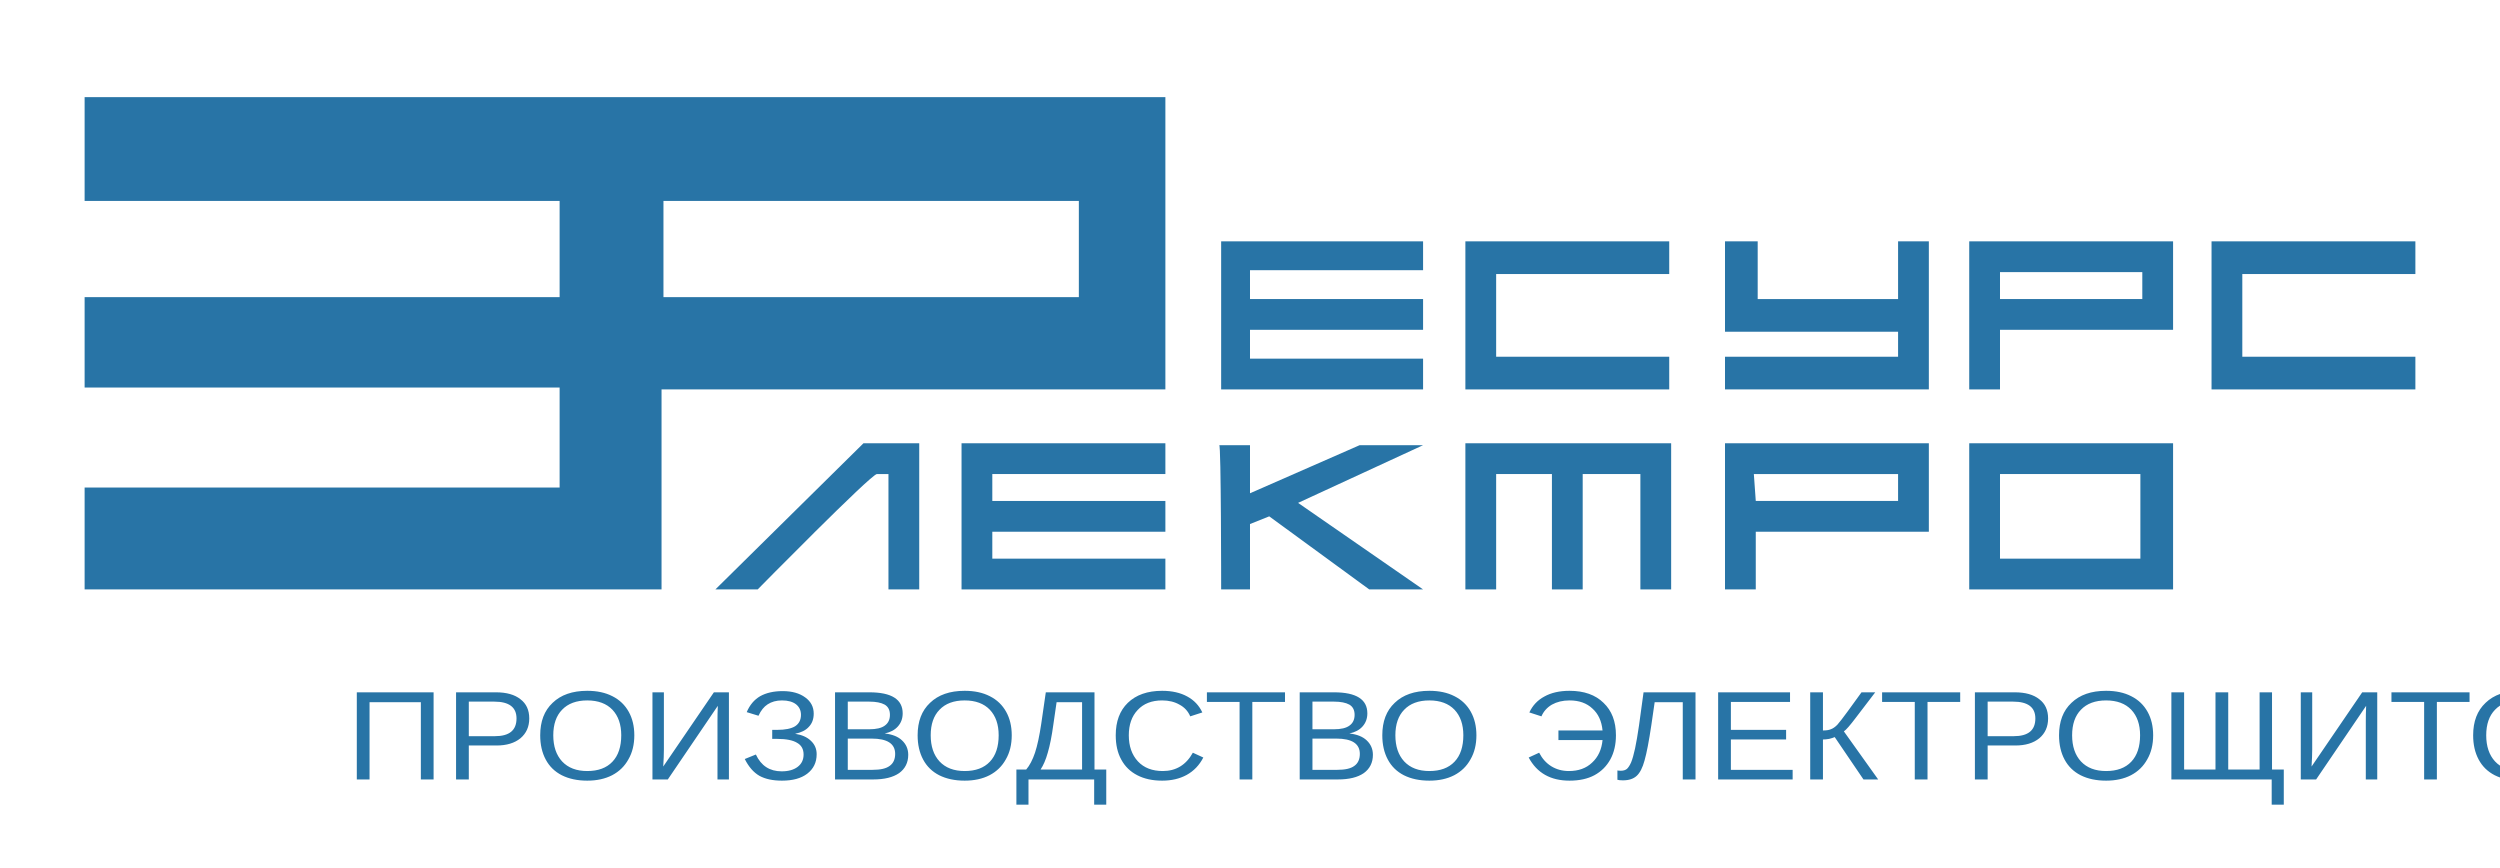
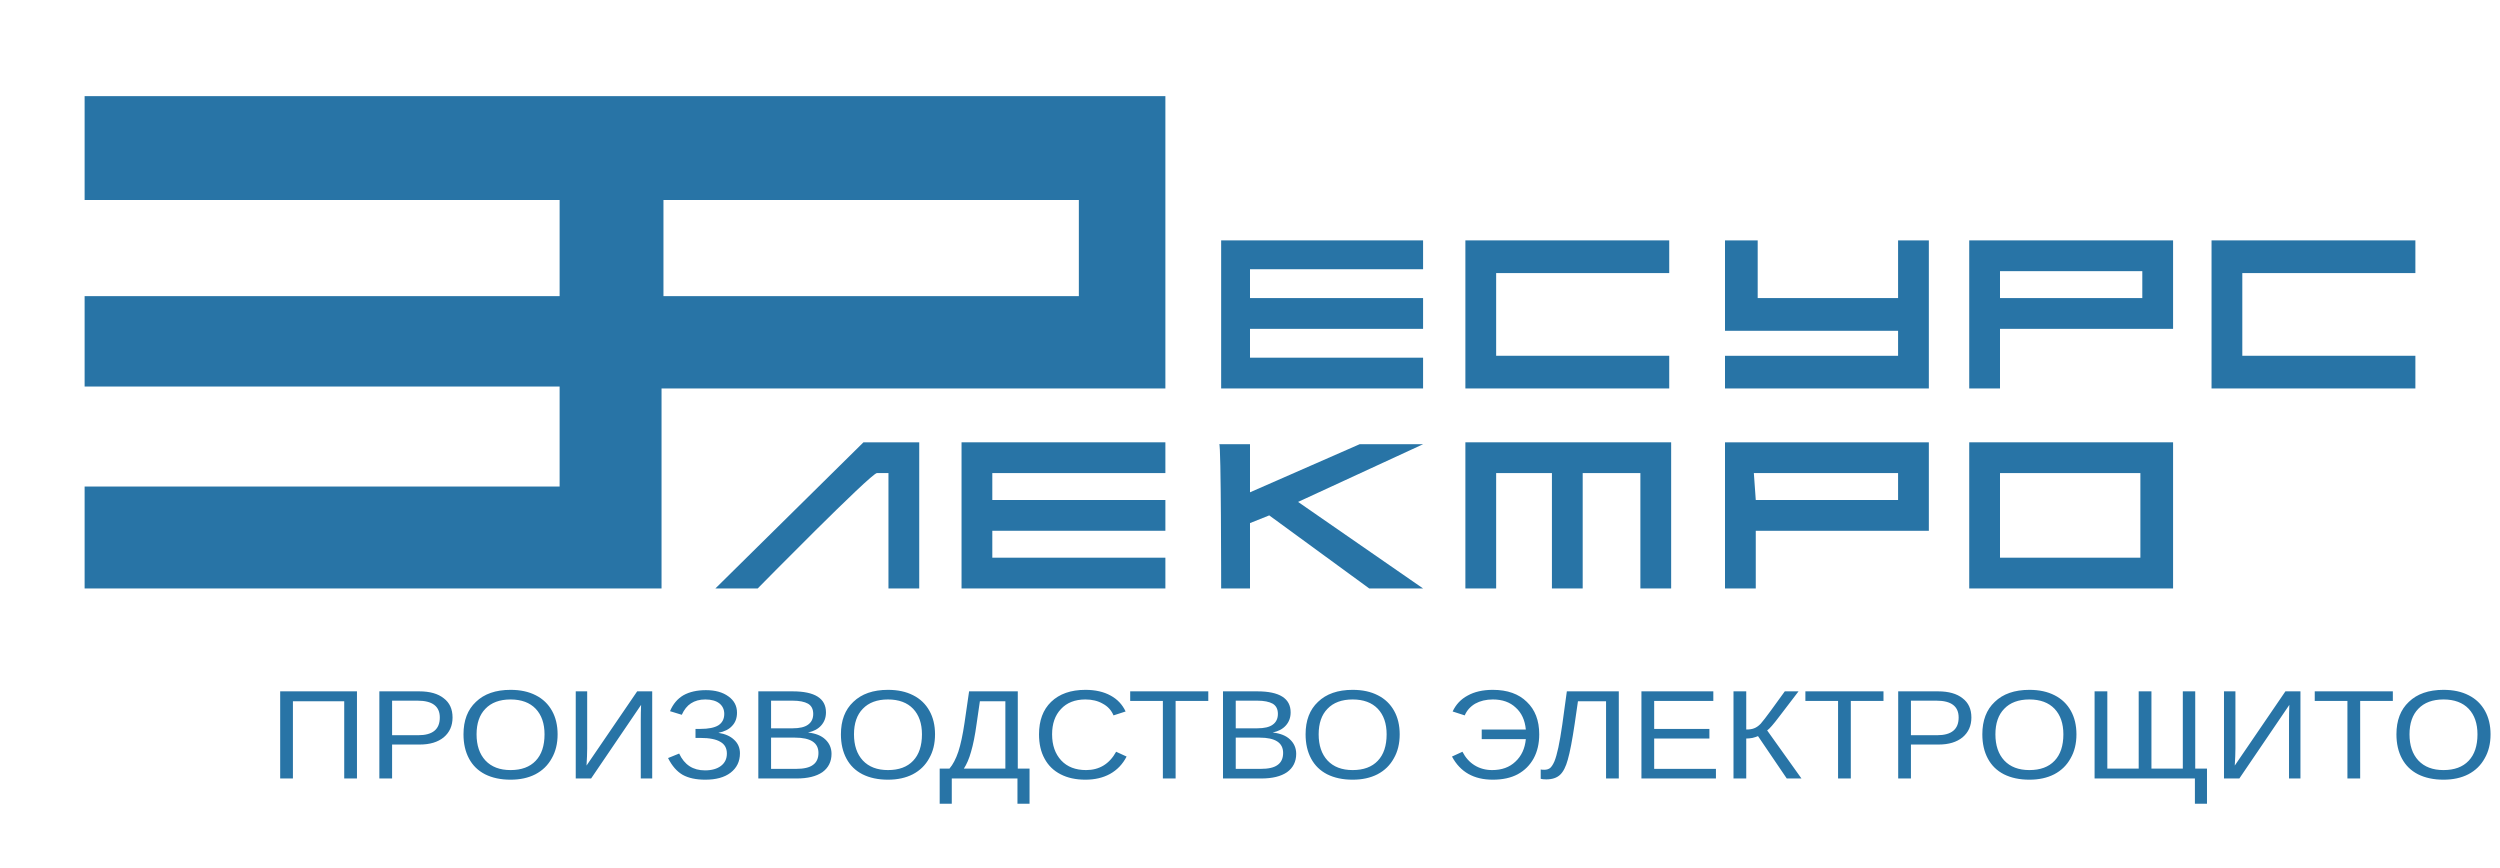
- <svg xmlns="http://www.w3.org/2000/svg" xmlns:xlink="http://www.w3.org/1999/xlink" version="1.1" id="block-logo-svg" x="0px" y="0px" viewBox="0 0 130 45.1" xml:space="preserve">
+ <svg xmlns="http://www.w3.org/2000/svg" version="1.1" id="block-logo-svg" x="0px" y="0px" viewBox="0 0 130 45.1" xml:space="preserve">
  <style type="text/css">
    .st0 {
      fill: #2874a6;
    }
    .st1 {
      font-family: "Arial";
      font-size: 6.6px;
    }
  </style>
-   <symbol id="block-logo" viewBox="0 0 130 45">
-     <path id="symbol-ER" class="st0" d="M34.5,10.4h21.6v5H34.5C34.5,15.5,34.5,10.4,34.5,10.4z M4.4,10.4h24.7v5H4.4v4.7h24.7v5.2H4.4     v5.3h30V20.2h26.2V5H4.4V10.4z" />
-     <path id="symbol-E" class="st0" d="M63.5,20.2H74v-1.6h-9v-1.5h9v-1.6h-9V14h9v-1.5H63.5V20.2z" />
-     <path id="symbol-S" class="st0" d="M76.2,20.2h10.6v-1.7h-9v-4.3h9v-1.7H76.2V20.2z" />
-     <path id="symbol-U" class="st0" d="M89.7,17.2h9v1.3h-9v1.7h10.6v-7.7h-1.6v3h-7.3c0-1,0-2,0-3c0,0-1.3,0-1.7,0     C89.7,12.5,89.7,17.2,89.7,17.2z" />
-     <path id="symbol-R" class="st0" d="M104,14.1h7.4v1.4H104V14.1z M102.4,20.2h1.6v-3.1h9v-4.6h-10.6V20.2z" />
-     <path id="symbol-S2" class="st0" d="M115,20.2h10.6v-1.7h-9v-4.3h9v-1.7H115V20.2z" />
-     <path id="symbol-L" class="st0" d="M37.2,30.6c1,0,2.2,0,2.2,0s5.9-6,6.2-6h0.6v6h1.6V23h-2.9C44.9,23,37.2,30.6,37.2,30.6z" />
-     <path id="symbol-E2" class="st0" d="M50,30.6h10.6V29h-9v-1.4h9V26h-9v-1.4h9V23H50V30.6z" />
-     <path id="symbol-K" class="st0" d="M63.5,30.6H65v-3.4l1-0.4l5.2,3.8H74l-6.5-4.5l6.5-3h-3.3L65,25.6v-2.5h-1.6C63.5,23,63.5,30.6,63.5,30.6z" />
-     <path id="symbol-T" class="st0" d="M76.2,30.6h1.6v-6h2.9v6h1.6v-6h3v6h1.6V23H76.2V30.6z" />
-     <path id="symbol-R2" class="st0" d="M91.2,24.6h7.5V26h-7.4L91.2,24.6L91.2,24.6z M89.7,30.6h1.6v-3h9V23H89.7V30.6z" />
-     <path id="symbol-O" class="st0" d="M104,24.6h7.3V29H104V24.6z M102.4,30.6H113V23h-10.6V30.6z" />
-     <text transform="matrix(1.0875 0 0 1 4 40.4814)" class="st0 st1">
-       ПРОИЗВОДСТВО ЭЛЕКТРОЩИТОВ
-     </text>
-   </symbol>
-   <use xlink:href="#block-logo" />
+   <path id="symbol-ER" class="st0" d="M34.5,10.4h21.6v5H34.5C34.5,15.5,34.5,10.4,34.5,10.4z M4.4,10.4h24.7v5H4.4v4.7h24.7v5.2H4.4     v5.3h30V20.2h26.2V5H4.4V10.4z" />
+   <path id="symbol-E" class="st0" d="M63.5,20.2H74v-1.6h-9v-1.5h9v-1.6h-9V14h9v-1.5H63.5V20.2z" />
+   <path id="symbol-S" class="st0" d="M76.2,20.2h10.6v-1.7h-9v-4.3h9v-1.7H76.2V20.2z" />
+   <path id="symbol-U" class="st0" d="M89.7,17.2h9v1.3h-9v1.7h10.6v-7.7h-1.6v3h-7.3c0-1,0-2,0-3c0,0-1.3,0-1.7,0     C89.7,12.5,89.7,17.2,89.7,17.2z" />
+   <path id="symbol-R" class="st0" d="M104,14.1h7.4v1.4H104V14.1z M102.4,20.2h1.6v-3.1h9v-4.6h-10.6V20.2z" />
+   <path id="symbol-S2" class="st0" d="M115,20.2h10.6v-1.7h-9v-4.3h9v-1.7H115V20.2z" />
+   <path id="symbol-L" class="st0" d="M37.2,30.6c1,0,2.2,0,2.2,0s5.9-6,6.2-6h0.6v6h1.6V23h-2.9C44.9,23,37.2,30.6,37.2,30.6z" />
+   <path id="symbol-E2" class="st0" d="M50,30.6h10.6V29h-9v-1.4h9V26h-9v-1.4h9V23H50V30.6z" />
+   <path id="symbol-K" class="st0" d="M63.5,30.6H65v-3.4l1-0.4l5.2,3.8H74l-6.5-4.5l6.5-3h-3.3L65,25.6v-2.5h-1.6C63.5,23,63.5,30.6,63.5,30.6z" />
+   <path id="symbol-T" class="st0" d="M76.2,30.6h1.6v-6h2.9v6h1.6v-6h3v6h1.6V23H76.2V30.6z" />
+   <path id="symbol-R2" class="st0" d="M91.2,24.6h7.5V26h-7.4L91.2,24.6L91.2,24.6z M89.7,30.6h1.6v-3h9V23H89.7V30.6z" />
+   <path id="symbol-O" class="st0" d="M104,24.6h7.3V29H104V24.6z M102.4,30.6H113V23h-10.6V30.6z" />
+   <text transform="matrix(1.0875 0 0 1 4 40.4814)" class="st0 st1">
+     ПРОИЗВОДСТВО ЭЛЕКТРОЩИТОВ
+   </text>
</svg>
